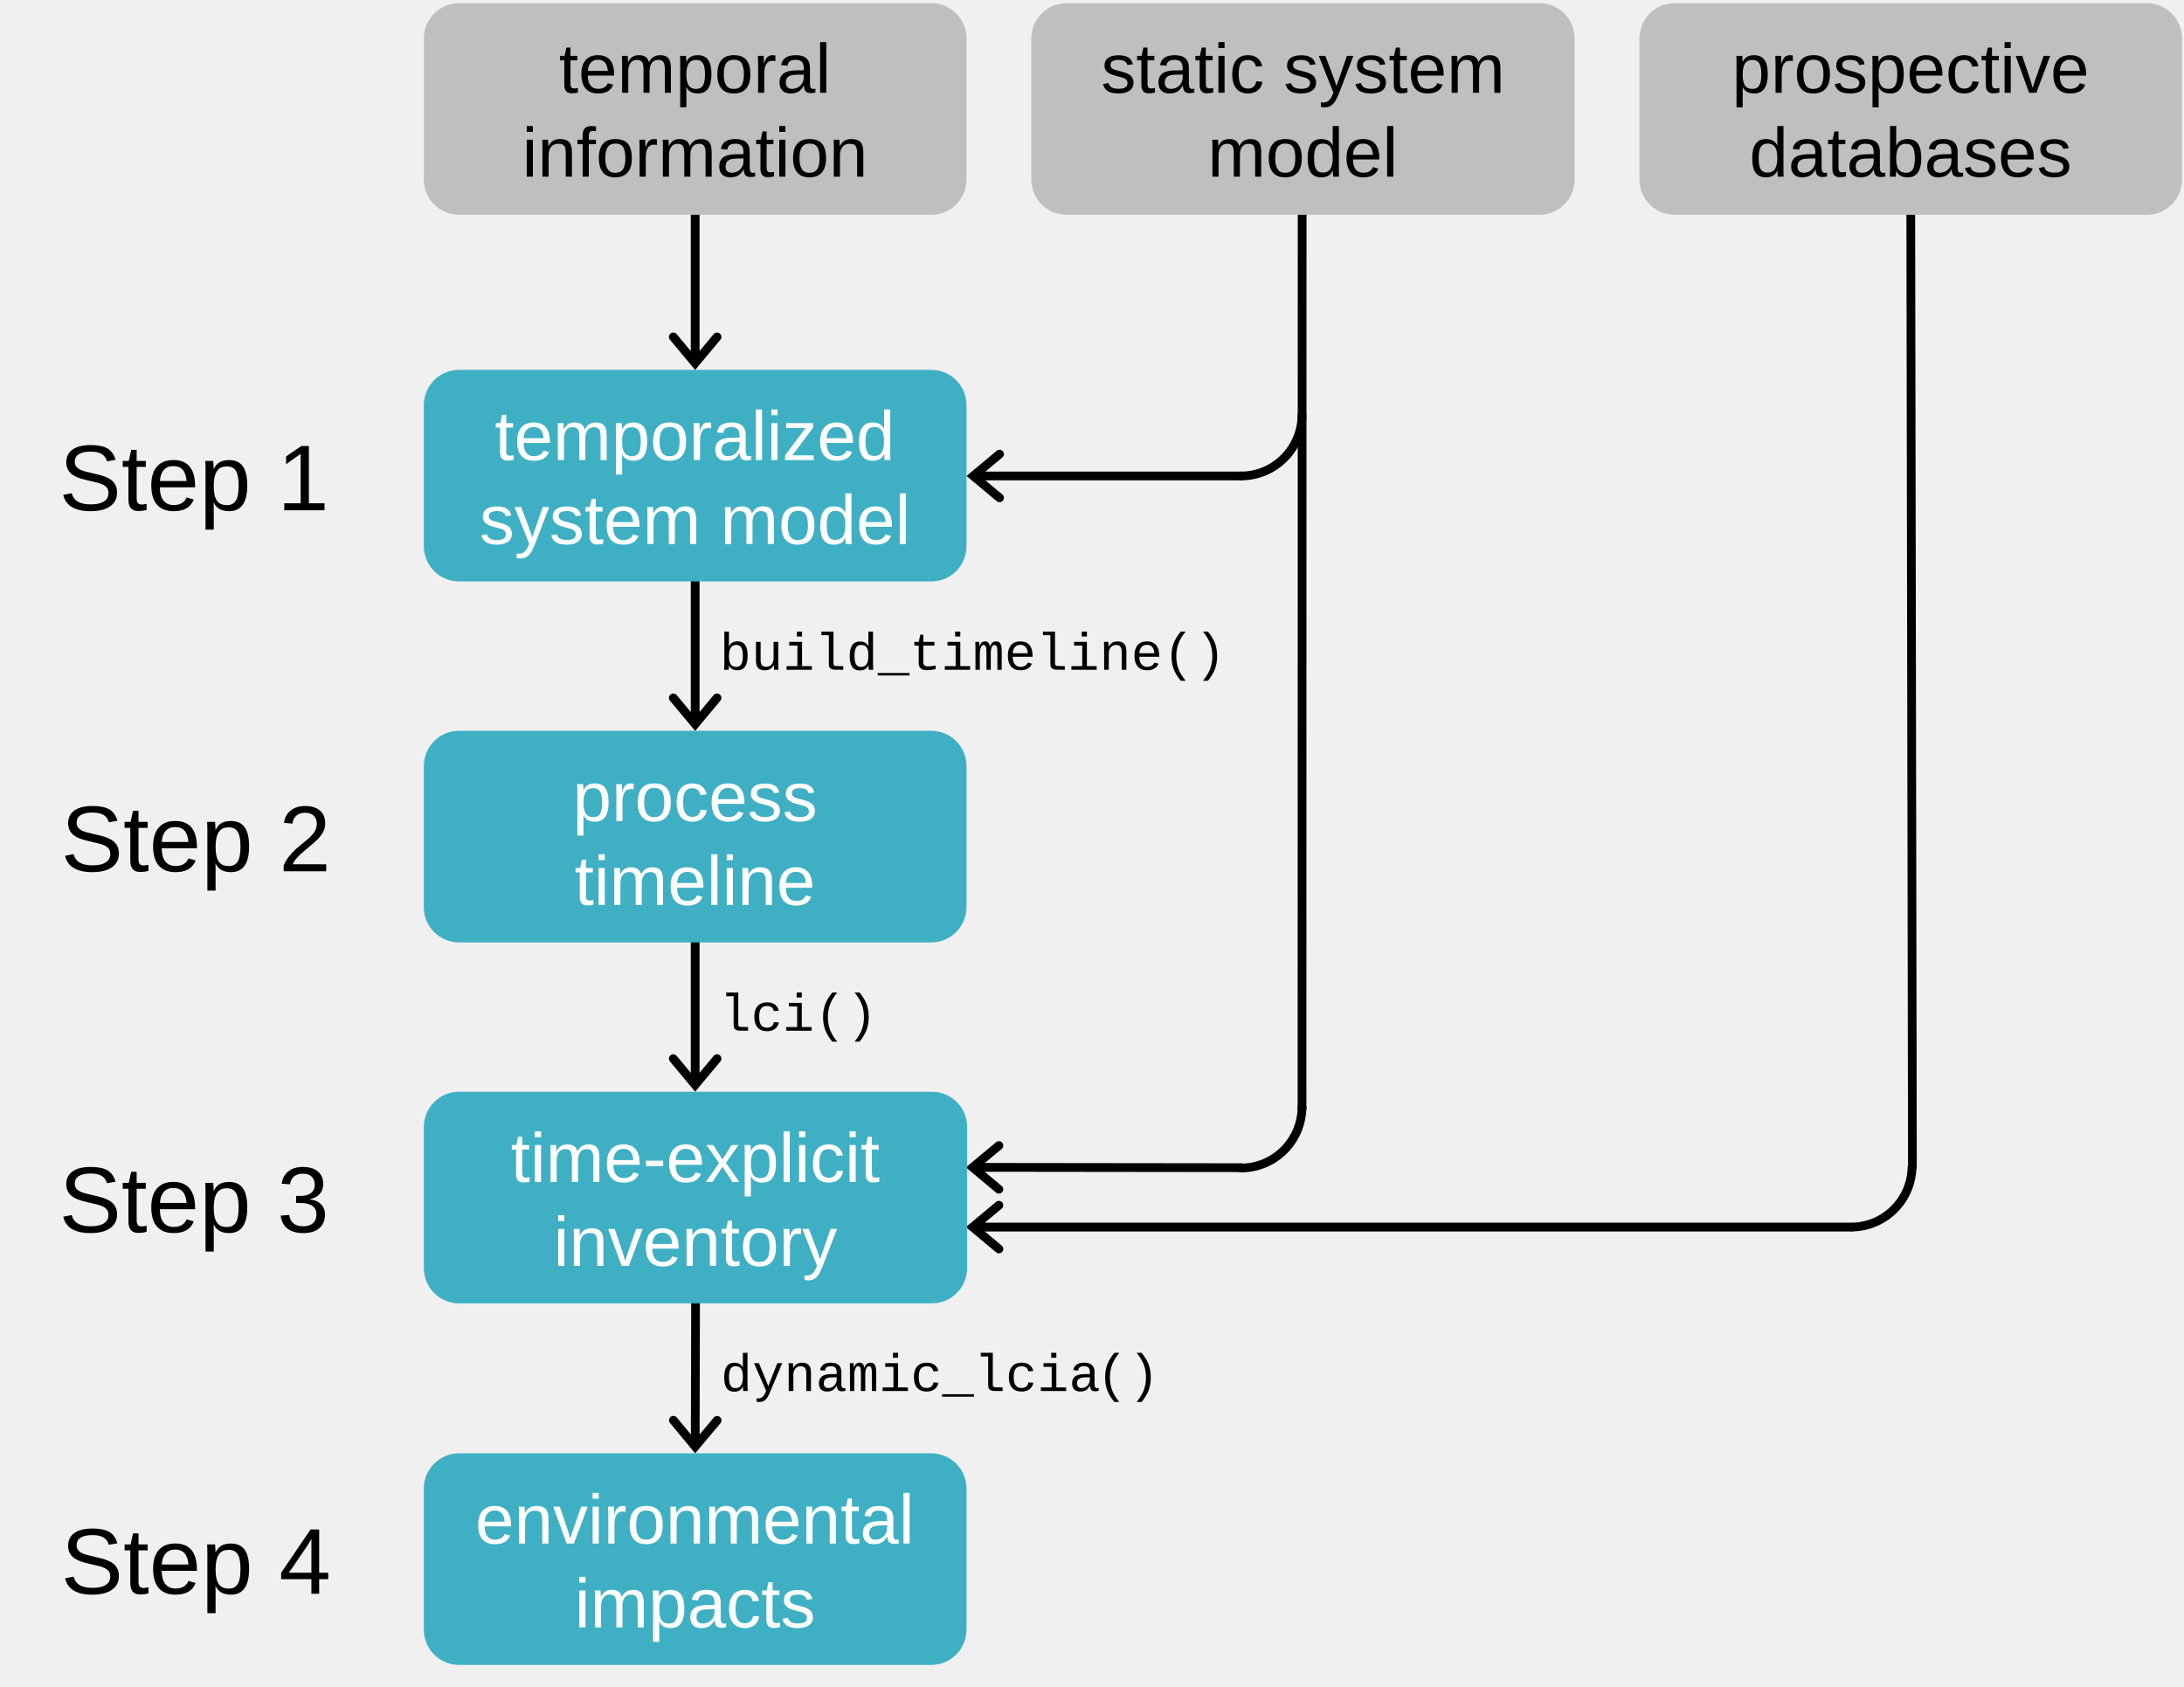
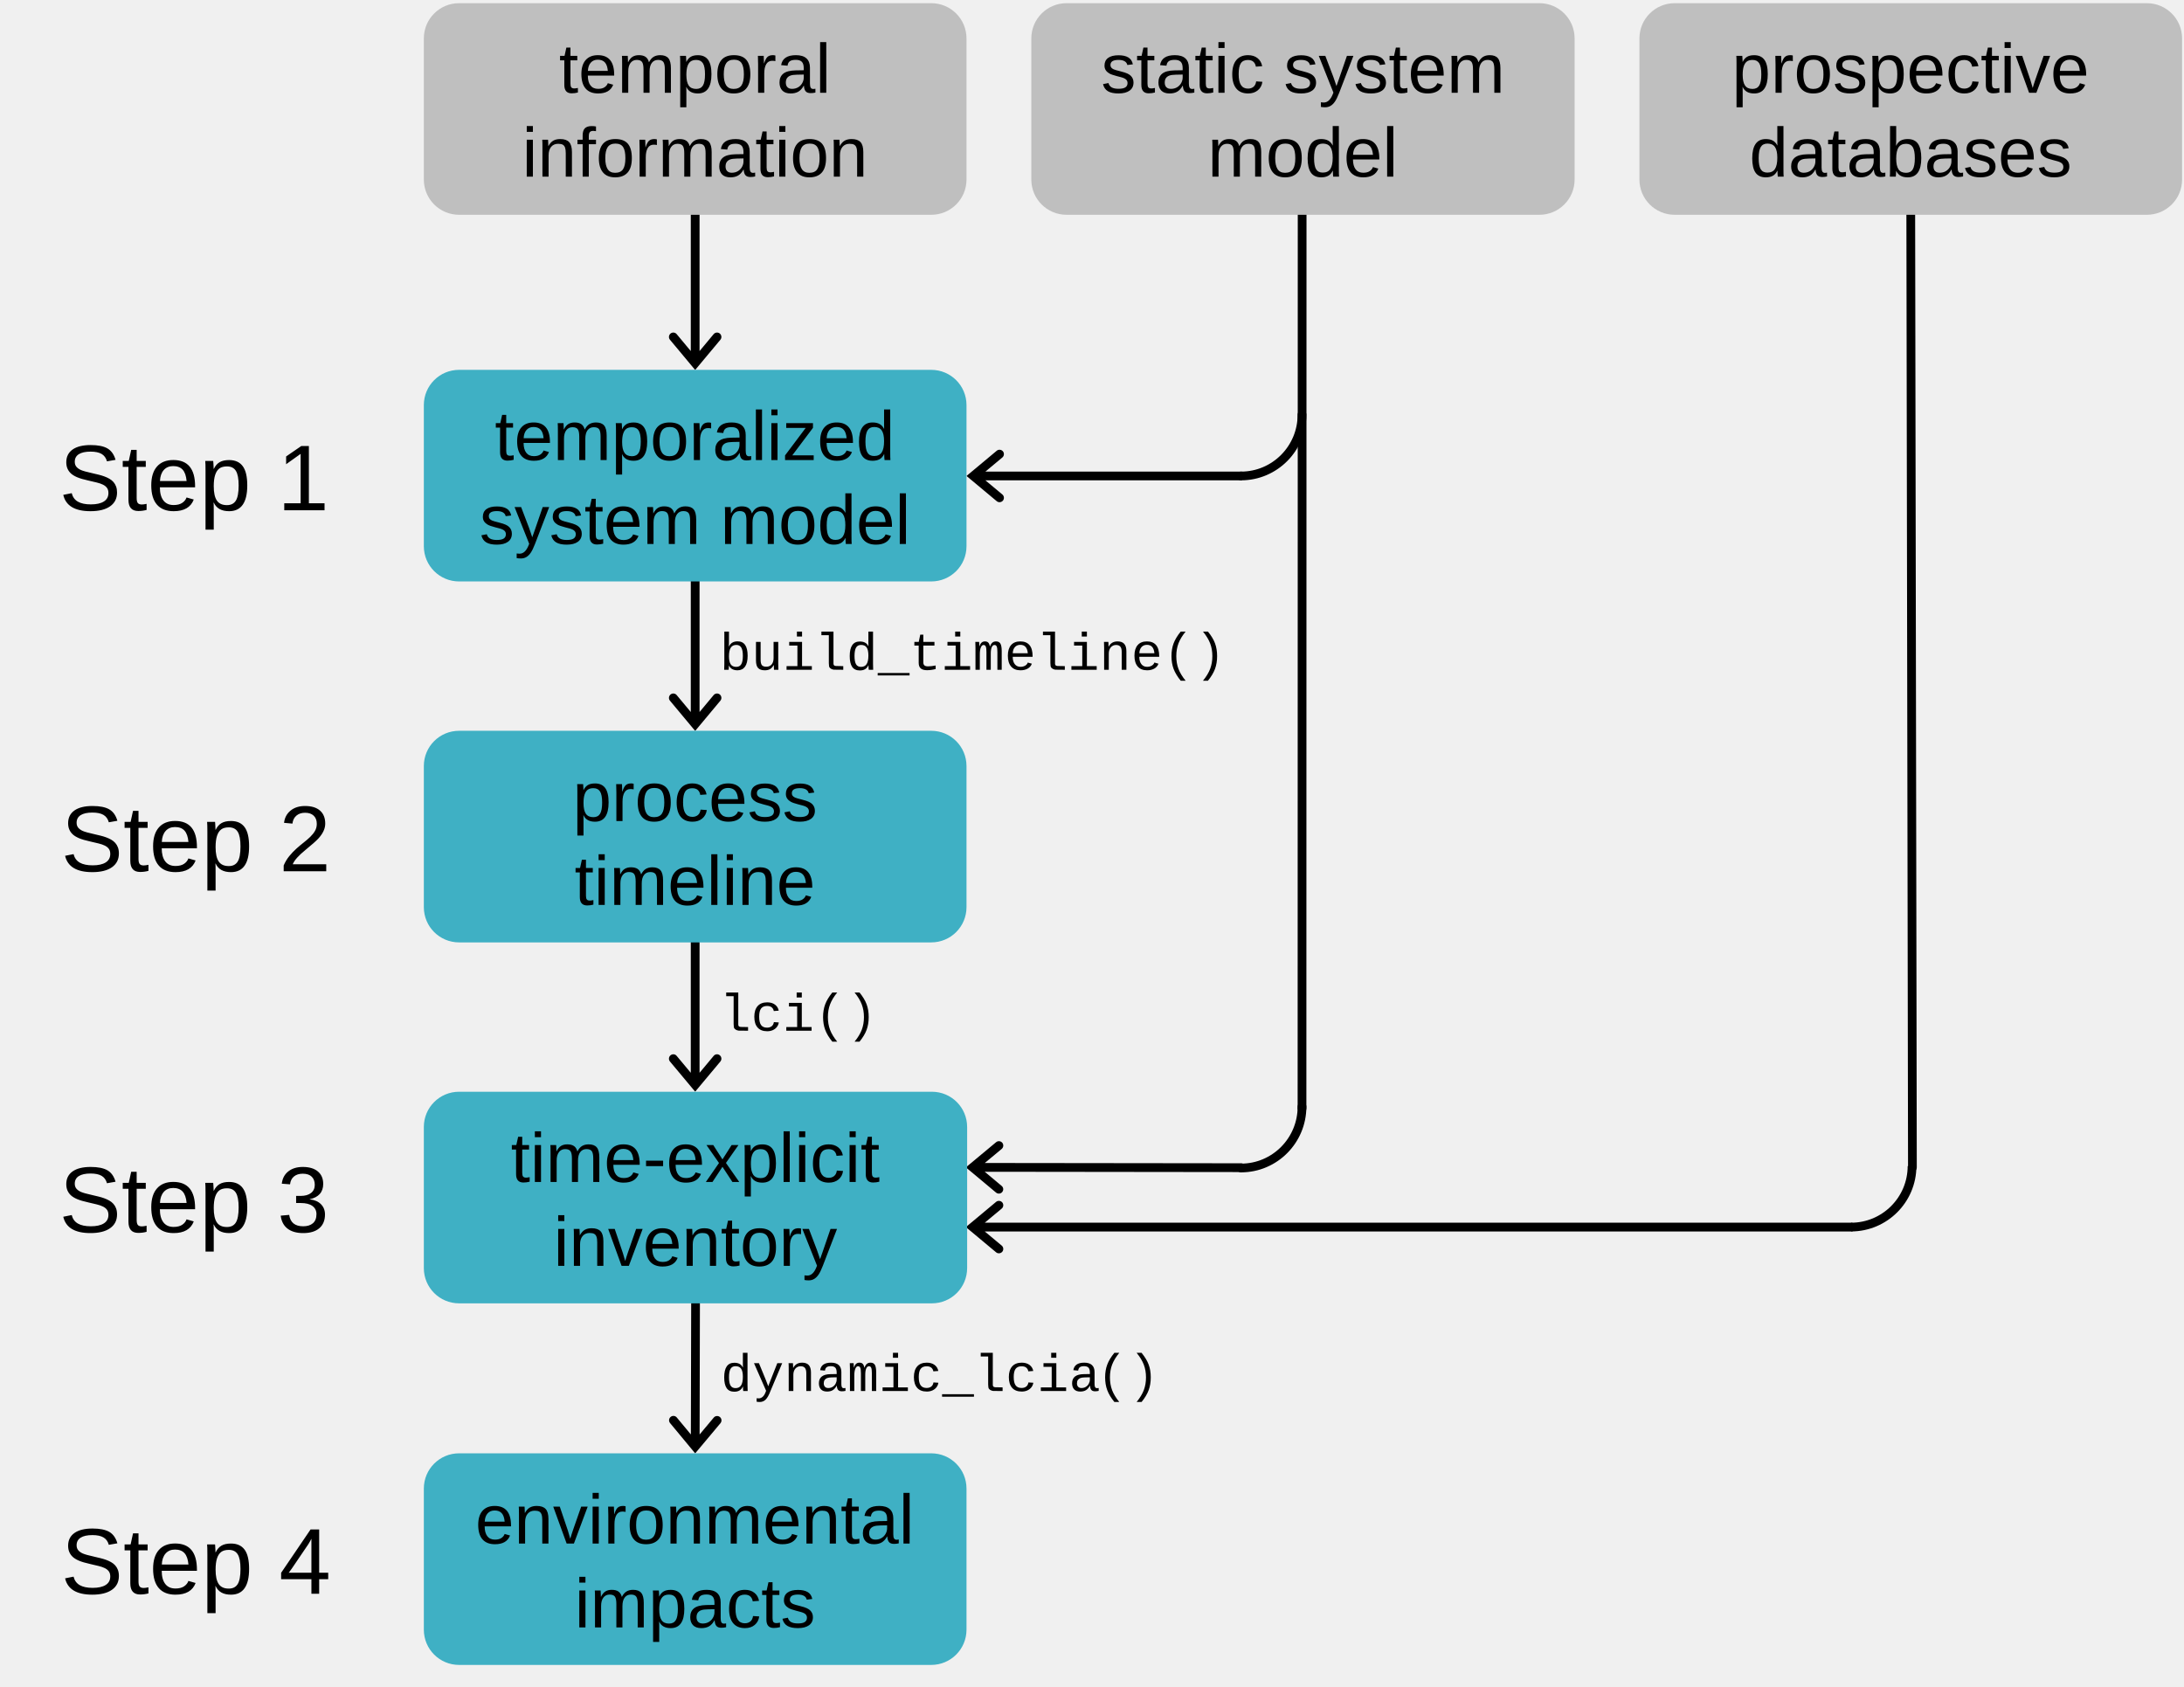
<svg xmlns="http://www.w3.org/2000/svg" viewBox="0 0 3437 2654">
  <g transform="translate(-14130 -12544)">
    <g>
      <path d="M15230.9 12882 15230.9 13115.5C15230.9 13119.3 15227.8 13122.3 15224 13122.3 15220.2 13122.3 15217.1 13119.3 15217.1 13115.5L15217.1 12882C15217.1 12878.2 15220.2 12875.1 15224 12875.1 15227.8 12875.1 15230.9 12878.2 15230.9 12882ZM15263.7 13078.6 15224 13126.2 15184.3 13078.6C15181.9 13075.7 15182.3 13071.4 15185.2 13068.9 15188.1 13066.5 15192.5 13066.9 15194.9 13069.8L15229.3 13111.1 15218.7 13111.1 15253.1 13069.8C15255.5 13066.9 15259.9 13066.5 15262.8 13068.9 15265.7 13071.4 15266.1 13075.7 15263.7 13078.6Z" fill="#000000" fill-rule="nonzero" fill-opacity="1" />
      <path d="M15230.9 13459 15230.9 13683.5C15230.9 13687.3 15227.8 13690.3 15224 13690.3 15220.2 13690.3 15217.1 13687.3 15217.1 13683.5L15217.1 13459C15217.1 13455.2 15220.2 13452.1 15224 13452.1 15227.8 13452.1 15230.9 13455.2 15230.9 13459ZM15263.7 13646.6 15224 13694.2 15184.3 13646.6 15184.3 13646.6C15181.9 13643.7 15182.3 13639.4 15185.2 13636.9 15188.1 13634.5 15192.5 13634.9 15194.9 13637.8L15194.9 13637.8 15229.3 13679.1 15218.7 13679.1 15253.1 13637.8C15255.5 13634.9 15259.9 13634.5 15262.8 13636.9 15265.7 13639.4 15266.1 13643.7 15263.7 13646.6Z" fill="#000000" fill-rule="nonzero" fill-opacity="1" />
      <path d="M6.875-0.017 7.416 225.328 7.416 225.328C7.425 229.125 4.355 232.211 0.558 232.22-3.239 232.229-6.325 229.158-6.334 225.361L-6.875 0.017C-6.884-3.78-3.813-6.866-0.017-6.875 3.78-6.884 6.866-3.813 6.875-0.017ZM40.109 188.401 0.567 236.084-39.204 188.591C-41.642 185.68-41.258 181.344-38.347 178.907-35.436 176.469-31.1 176.853-28.662 179.764L5.812 220.931-4.751 220.956 29.525 179.624C31.949 176.701 36.283 176.297 39.206 178.72 42.128 181.144 42.533 185.478 40.109 188.401Z" fill="#000000" fill-rule="nonzero" fill-opacity="1" transform="matrix(-1 0 0 1 15224.6 14595)" />
      <path d="M15230.9 14027 15230.9 14251.2C15230.9 14255 15227.8 14258.1 15224 14258.1 15220.2 14258.1 15217.1 14255 15217.1 14251.2L15217.1 14027C15217.1 14023.2 15220.2 14020.1 15224 14020.1 15227.8 14020.1 15230.9 14023.2 15230.9 14027ZM15263.7 14214.4 15224 14261.9 15184.3 14214.4 15184.3 14214.4C15181.9 14211.4 15182.3 14207.1 15185.2 14204.7 15188.1 14202.2 15192.5 14202.6 15194.9 14205.6L15194.9 14205.6 15229.3 14246.8 15218.7 14246.8 15253.1 14205.6C15255.5 14202.6 15259.9 14202.2 15262.8 14204.7 15265.7 14207.1 15266.1 14211.4 15263.7 14214.4Z" fill="#000000" fill-rule="nonzero" fill-opacity="1" />
      <path d="M0 0 0.206 1411.2" stroke="#000000" stroke-width="13.75" stroke-linecap="round" stroke-linejoin="round" stroke-miterlimit="10" stroke-opacity="1" fill="none" fill-rule="evenodd" transform="matrix(-1 0 0 1 16179.2 12877)" />
      <path d="M15660.7 14374.1 16083 14374.6C16086.8 14374.6 16089.8 14377.7 16089.8 14381.5 16089.8 14385.3 16086.8 14388.4 16083 14388.4L15660.7 14387.9C15656.9 14387.9 15653.8 14384.8 15653.8 14381 15653.9 14377.2 15656.9 14374.1 15660.7 14374.1ZM15697.5 14420.7 15650 14381 15697.6 14341.4C15700.5 14339 15704.9 14339.4 15707.3 14342.3 15709.7 14345.2 15709.3 14349.5 15706.4 14352L15665.1 14386.3 15665.1 14375.7 15706.3 14410.2C15709.3 14412.6 15709.6 14416.9 15707.2 14419.8 15704.8 14422.8 15700.4 14423.1 15697.5 14420.7Z" fill="#000000" fill-rule="nonzero" fill-opacity="1" />
      <path d="M15661.7 13286.1 16084.6 13286.1 16084.6 13299.9 15661.7 13299.9ZM15698.6 13332.7 15651 13293 15698.6 13253.3C15701.5 13250.9 15705.8 13251.3 15708.3 13254.2 15710.7 13257.1 15710.3 13261.5 15707.4 13263.9L15666.1 13298.3 15666.1 13287.7 15707.4 13322.1C15710.3 13324.5 15710.7 13328.9 15708.3 13331.8 15705.8 13334.7 15701.5 13335.1 15698.6 13332.7Z" fill="#000000" fill-rule="nonzero" fill-opacity="1" />
      <path d="M16179 13196.5C16179 13249.8 16136 13293 16083 13293" stroke="#000000" stroke-width="13.75" stroke-linecap="round" stroke-linejoin="round" stroke-miterlimit="10" stroke-opacity="1" fill="none" fill-rule="evenodd" />
      <path d="M16179 14285.5C16179 14338.8 16136 14382 16083 14382" stroke="#000000" stroke-width="13.75" stroke-linecap="round" stroke-linejoin="round" stroke-miterlimit="10" stroke-opacity="1" fill="none" fill-rule="evenodd" />
      <path d="M15660.7 14468.1 17043.2 14468.1C17047 14468.1 17050.1 14471.2 17050.1 14475 17050.1 14478.8 17047 14481.9 17043.2 14481.9L15660.7 14481.9C15656.9 14481.9 15653.8 14478.8 15653.8 14475 15653.8 14471.2 15656.9 14468.1 15660.7 14468.1ZM15697.6 14514.7 15650 14475 15697.6 14435.3C15700.5 14432.9 15704.8 14433.3 15707.3 14436.2 15709.7 14439.1 15709.3 14443.5 15706.4 14445.9L15665.1 14480.3 15665.1 14469.7 15706.4 14504.1C15709.3 14506.5 15709.7 14510.9 15707.3 14513.8 15704.8 14516.7 15700.5 14517.1 15697.6 14514.7Z" fill="#000000" fill-rule="nonzero" fill-opacity="1" />
      <path d="M17139 14379C17139 14432 17096 14475 17043 14475" stroke="#000000" stroke-width="13.75" stroke-linecap="butt" stroke-linejoin="round" stroke-miterlimit="10" stroke-opacity="1" fill="none" fill-rule="evenodd" />
      <path d="M17137 12874 17139.6 14380.9" stroke="#000000" stroke-width="13.75" stroke-linecap="round" stroke-linejoin="round" stroke-miterlimit="10" stroke-opacity="1" fill="none" fill-rule="evenodd" />
      <path d="M14797 12604.5C14797 12573.8 14821.8 12549 14852.5 12549L15595.5 12549C15626.2 12549 15651 12573.8 15651 12604.5L15651 12826.5C15651 12857.2 15626.2 12882 15595.5 12882L14852.5 12882C14821.8 12882 14797 12857.2 14797 12826.5Z" fill="#BFBFBF" fill-rule="evenodd" fill-opacity="1" />
      <text fill="#000000" fill-opacity="1" font-family="Arial,Arial_MSFontService,sans-serif" font-style="normal" font-variant="normal" font-weight="400" font-stretch="normal" font-size="110" text-anchor="start" direction="ltr" writing-mode="lr-tb" unicode-bidi="normal" text-decoration="none" transform="matrix(1 0 0 1 15009.7 12690)">temporal</text>
      <text fill="#000000" fill-opacity="1" font-family="Arial,Arial_MSFontService,sans-serif" font-style="normal" font-variant="normal" font-weight="400" font-stretch="normal" font-size="110" text-anchor="start" direction="ltr" writing-mode="lr-tb" unicode-bidi="normal" text-decoration="none" transform="matrix(1 0 0 1 14951.6 12822)">information</text>
      <path d="M14797 13181.5C14797 13150.8 14821.8 13126 14852.5 13126L15595.5 13126C15626.2 13126 15651 13150.8 15651 13181.5L15651 13403.5C15651 13434.2 15626.2 13459 15595.5 13459L14852.5 13459C14821.8 13459 14797 13434.2 14797 13403.5Z" fill="#3FB0C4" fill-rule="evenodd" fill-opacity="1" />
-       <text fill="#FFFFFF" fill-opacity="1" font-family="Arial,Arial_MSFontService,sans-serif" font-style="normal" font-variant="normal" font-weight="400" font-stretch="normal" font-size="110" text-anchor="start" direction="ltr" writing-mode="lr-tb" unicode-bidi="normal" text-decoration="none" transform="matrix(1 0 0 1 14908.6 13268)">temporalized </text>
-       <text fill="#FFFFFF" fill-opacity="1" font-family="Arial,Arial_MSFontService,sans-serif" font-style="normal" font-variant="normal" font-weight="400" font-stretch="normal" font-size="110" text-anchor="start" direction="ltr" writing-mode="lr-tb" unicode-bidi="normal" text-decoration="none" transform="matrix(1 0 0 1 14884.5 13400)">system model</text>
+       <text fill="#000000" fill-opacity="1" font-family="Arial,Arial_MSFontService,sans-serif" font-style="normal" font-variant="normal" font-weight="400" font-stretch="normal" font-size="110" text-anchor="start" direction="ltr" writing-mode="lr-tb" unicode-bidi="normal" text-decoration="none" transform="matrix(1 0 0 1 14908.6 13268)">temporalized </text>
+       <text fill="#000000" fill-opacity="1" font-family="Arial,Arial_MSFontService,sans-serif" font-style="normal" font-variant="normal" font-weight="400" font-stretch="normal" font-size="110" text-anchor="start" direction="ltr" writing-mode="lr-tb" unicode-bidi="normal" text-decoration="none" transform="matrix(1 0 0 1 14884.5 13400)">system model</text>
      <path d="M14797 14886.5C14797 14855.8 14821.8 14831 14852.5 14831L15595.5 14831C15626.2 14831 15651 14855.8 15651 14886.5L15651 15108.5C15651 15139.2 15626.2 15164 15595.5 15164L14852.5 15164C14821.8 15164 14797 15139.2 14797 15108.5Z" fill="#3FB0C4" fill-rule="evenodd" fill-opacity="1" />
-       <text fill="#FFFFFF" fill-opacity="1" font-family="Arial,Arial_MSFontService,sans-serif" font-style="normal" font-variant="normal" font-weight="400" font-stretch="normal" font-size="110" text-anchor="start" direction="ltr" writing-mode="lr-tb" unicode-bidi="normal" text-decoration="none" transform="matrix(1 0 0 1 14877.9 14973)">environmental </text>
-       <text fill="#FFFFFF" fill-opacity="1" font-family="Arial,Arial_MSFontService,sans-serif" font-style="normal" font-variant="normal" font-weight="400" font-stretch="normal" font-size="110" text-anchor="start" direction="ltr" writing-mode="lr-tb" unicode-bidi="normal" text-decoration="none" transform="matrix(1 0 0 1 15034.3 15105)">impacts</text>
+       <text fill="#000000" fill-opacity="1" font-family="Arial,Arial_MSFontService,sans-serif" font-style="normal" font-variant="normal" font-weight="400" font-stretch="normal" font-size="110" text-anchor="start" direction="ltr" writing-mode="lr-tb" unicode-bidi="normal" text-decoration="none" transform="matrix(1 0 0 1 14877.9 14973)">environmental </text>
+       <text fill="#000000" fill-opacity="1" font-family="Arial,Arial_MSFontService,sans-serif" font-style="normal" font-variant="normal" font-weight="400" font-stretch="normal" font-size="110" text-anchor="start" direction="ltr" writing-mode="lr-tb" unicode-bidi="normal" text-decoration="none" transform="matrix(1 0 0 1 15034.3 15105)">impacts</text>
      <path d="M14797 13749.5C14797 13718.8 14821.8 13694 14852.5 13694L15595.5 13694C15626.2 13694 15651 13718.8 15651 13749.5L15651 13971.5C15651 14002.2 15626.2 14027 15595.5 14027L14852.5 14027C14821.8 14027 14797 14002.2 14797 13971.5Z" fill="#3FB0C4" fill-rule="evenodd" fill-opacity="1" />
-       <text fill="#FFFFFF" fill-opacity="1" font-family="Arial,Arial_MSFontService,sans-serif" font-style="normal" font-variant="normal" font-weight="400" font-stretch="normal" font-size="110" text-anchor="start" direction="ltr" writing-mode="lr-tb" unicode-bidi="normal" text-decoration="none" transform="matrix(1 0 0 1 15031.2 13836)">process </text>
-       <text fill="#FFFFFF" fill-opacity="1" font-family="Arial,Arial_MSFontService,sans-serif" font-style="normal" font-variant="normal" font-weight="400" font-stretch="normal" font-size="110" text-anchor="start" direction="ltr" writing-mode="lr-tb" unicode-bidi="normal" text-decoration="none" transform="matrix(1 0 0 1 15034.1 13968)">timeline</text>
+       <text fill="#000000" fill-opacity="1" font-family="Arial,Arial_MSFontService,sans-serif" font-style="normal" font-variant="normal" font-weight="400" font-stretch="normal" font-size="110" text-anchor="start" direction="ltr" writing-mode="lr-tb" unicode-bidi="normal" text-decoration="none" transform="matrix(1 0 0 1 15031.2 13836)">process </text>
+       <text fill="#000000" fill-opacity="1" font-family="Arial,Arial_MSFontService,sans-serif" font-style="normal" font-variant="normal" font-weight="400" font-stretch="normal" font-size="110" text-anchor="start" direction="ltr" writing-mode="lr-tb" unicode-bidi="normal" text-decoration="none" transform="matrix(1 0 0 1 15034.1 13968)">timeline</text>
      <path d="M14797 14317.5C14797 14286.8 14821.8 14262 14852.5 14262L15596.5 14262C15627.2 14262 15652 14286.8 15652 14317.5L15652 14539.5C15652 14570.2 15627.2 14595 15596.5 14595L14852.5 14595C14821.8 14595 14797 14570.2 14797 14539.5Z" fill="#3FB0C4" fill-rule="evenodd" fill-opacity="1" />
-       <text fill="#FFFFFF" fill-opacity="1" font-family="Arial,Arial_MSFontService,sans-serif" font-style="normal" font-variant="normal" font-weight="400" font-stretch="normal" font-size="110" text-anchor="start" direction="ltr" writing-mode="lr-tb" unicode-bidi="normal" text-decoration="none" transform="matrix(1 0 0 1 14933.8 14404)">time</text>
-       <text fill="#FFFFFF" fill-opacity="1" font-family="Arial,Arial_MSFontService,sans-serif" font-style="normal" font-variant="normal" font-weight="400" font-stretch="normal" font-size="110" text-anchor="start" direction="ltr" writing-mode="lr-tb" unicode-bidi="normal" text-decoration="none" transform="matrix(1 0 0 1 15141.8 14404)">-</text>
-       <text fill="#FFFFFF" fill-opacity="1" font-family="Arial,Arial_MSFontService,sans-serif" font-style="normal" font-variant="normal" font-weight="400" font-stretch="normal" font-size="110" text-anchor="start" direction="ltr" writing-mode="lr-tb" unicode-bidi="normal" text-decoration="none" transform="matrix(1 0 0 1 15178.4 14404)">explicit</text>
-       <text fill="#FFFFFF" fill-opacity="1" font-family="Arial,Arial_MSFontService,sans-serif" font-style="normal" font-variant="normal" font-weight="400" font-stretch="normal" font-size="110" text-anchor="start" direction="ltr" writing-mode="lr-tb" unicode-bidi="normal" text-decoration="none" transform="matrix(1 0 0 1 15001.1 14536)">inventory</text>
+       <text fill="#000000" fill-opacity="1" font-family="Arial,Arial_MSFontService,sans-serif" font-style="normal" font-variant="normal" font-weight="400" font-stretch="normal" font-size="110" text-anchor="start" direction="ltr" writing-mode="lr-tb" unicode-bidi="normal" text-decoration="none" transform="matrix(1 0 0 1 14933.8 14404)">time</text>
+       <text fill="#000000" fill-opacity="1" font-family="Arial,Arial_MSFontService,sans-serif" font-style="normal" font-variant="normal" font-weight="400" font-stretch="normal" font-size="110" text-anchor="start" direction="ltr" writing-mode="lr-tb" unicode-bidi="normal" text-decoration="none" transform="matrix(1 0 0 1 15141.8 14404)">-</text>
+       <text fill="#000000" fill-opacity="1" font-family="Arial,Arial_MSFontService,sans-serif" font-style="normal" font-variant="normal" font-weight="400" font-stretch="normal" font-size="110" text-anchor="start" direction="ltr" writing-mode="lr-tb" unicode-bidi="normal" text-decoration="none" transform="matrix(1 0 0 1 15178.4 14404)">explicit</text>
+       <text fill="#000000" fill-opacity="1" font-family="Arial,Arial_MSFontService,sans-serif" font-style="normal" font-variant="normal" font-weight="400" font-stretch="normal" font-size="110" text-anchor="start" direction="ltr" writing-mode="lr-tb" unicode-bidi="normal" text-decoration="none" transform="matrix(1 0 0 1 15001.1 14536)">inventory</text>
      <path d="M15753 12604.5C15753 12573.8 15777.8 12549 15808.5 12549L16552.5 12549C16583.2 12549 16608 12573.8 16608 12604.5L16608 12826.5C16608 12857.2 16583.2 12882 16552.5 12882L15808.5 12882C15777.8 12882 15753 12857.2 15753 12826.5Z" fill="#BFBFBF" fill-rule="evenodd" fill-opacity="1" />
      <text fill="#000000" fill-opacity="1" font-family="Arial,Arial_MSFontService,sans-serif" font-style="normal" font-variant="normal" font-weight="400" font-stretch="normal" font-size="110" text-anchor="start" direction="ltr" writing-mode="lr-tb" unicode-bidi="normal" text-decoration="none" transform="matrix(1 0 0 1 15862.8 12690)">static system </text>
      <text fill="#000000" fill-opacity="1" font-family="Arial,Arial_MSFontService,sans-serif" font-style="normal" font-variant="normal" font-weight="400" font-stretch="normal" font-size="110" text-anchor="start" direction="ltr" writing-mode="lr-tb" unicode-bidi="normal" text-decoration="none" transform="matrix(1 0 0 1 16030.4 12822)">model</text>
      <path d="M16710 12604.5C16710 12573.8 16734.8 12549 16765.5 12549L17508.5 12549C17539.2 12549 17564 12573.8 17564 12604.5L17564 12826.5C17564 12857.2 17539.2 12882 17508.5 12882L16765.5 12882C16734.8 12882 16710 12857.2 16710 12826.5Z" fill="#BFBFBF" fill-rule="evenodd" fill-opacity="1" />
      <text fill="#000000" fill-opacity="1" font-family="Arial,Arial_MSFontService,sans-serif" font-style="normal" font-variant="normal" font-weight="400" font-stretch="normal" font-size="110" text-anchor="start" direction="ltr" writing-mode="lr-tb" unicode-bidi="normal" text-decoration="none" transform="matrix(1 0 0 1 16855.4 12690)">prospective </text>
      <text fill="#000000" fill-opacity="1" font-family="Arial,Arial_MSFontService,sans-serif" font-style="normal" font-variant="normal" font-weight="400" font-stretch="normal" font-size="110" text-anchor="start" direction="ltr" writing-mode="lr-tb" unicode-bidi="normal" text-decoration="none" transform="matrix(1 0 0 1 16882.9 12822)">databases</text>
      <text fill="#000000" fill-opacity="1" font-family="Courier New,Courier New_MSFontService,sans-serif" font-style="normal" font-variant="normal" font-weight="400" font-stretch="normal" font-size="83" text-anchor="start" direction="ltr" writing-mode="lr-tb" unicode-bidi="normal" text-decoration="none" transform="matrix(1 0 0 1 15262.4 13598)">build_timeline()</text>
      <text fill="#000000" fill-opacity="1" font-family="Courier New,Courier New_MSFontService,sans-serif" font-style="normal" font-variant="normal" font-weight="400" font-stretch="normal" font-size="83" text-anchor="start" direction="ltr" writing-mode="lr-tb" unicode-bidi="normal" text-decoration="none" transform="matrix(1 0 0 1 15262 14166)">lci()</text>
      <text fill="#000000" fill-opacity="1" font-family="Courier New,Courier New_MSFontService,sans-serif" font-style="normal" font-variant="normal" font-weight="400" font-stretch="normal" font-size="83" text-anchor="start" direction="ltr" writing-mode="lr-tb" unicode-bidi="normal" text-decoration="none" transform="matrix(1 0 0 1 15264.1 14733)">dynamic_lcia</text>
      <text fill="#000000" fill-opacity="1" font-family="Courier New,Courier New_MSFontService,sans-serif" font-style="normal" font-variant="normal" font-weight="400" font-stretch="normal" font-size="83" text-anchor="start" direction="ltr" writing-mode="lr-tb" unicode-bidi="normal" text-decoration="none" transform="matrix(1 0 0 1 15855.3 14733)">()</text>
      <text fill="#000000" fill-opacity="1" font-family="Arial,Arial_MSFontService,sans-serif" font-style="normal" font-variant="normal" font-weight="400" font-stretch="normal" font-size="147" text-anchor="start" direction="ltr" writing-mode="lr-tb" unicode-bidi="normal" text-decoration="none" transform="matrix(1 0 0 1 14222.9 13347)">Step 1</text>
      <text fill="#000000" fill-opacity="1" font-family="Arial,Arial_MSFontService,sans-serif" font-style="normal" font-variant="normal" font-weight="400" font-stretch="normal" font-size="147" text-anchor="start" direction="ltr" writing-mode="lr-tb" unicode-bidi="normal" text-decoration="none" transform="matrix(1 0 0 1 14225.8 13915)">Step 2</text>
      <text fill="#000000" fill-opacity="1" font-family="Arial,Arial_MSFontService,sans-serif" font-style="normal" font-variant="normal" font-weight="400" font-stretch="normal" font-size="147" text-anchor="start" direction="ltr" writing-mode="lr-tb" unicode-bidi="normal" text-decoration="none" transform="matrix(1 0 0 1 14222.9 14483)">Step 3</text>
      <text fill="#000000" fill-opacity="1" font-family="Arial,Arial_MSFontService,sans-serif" font-style="normal" font-variant="normal" font-weight="400" font-stretch="normal" font-size="147" text-anchor="start" direction="ltr" writing-mode="lr-tb" unicode-bidi="normal" text-decoration="none" transform="matrix(1 0 0 1 14225.8 15052)">Step 4</text>
    </g>
  </g>
</svg>
